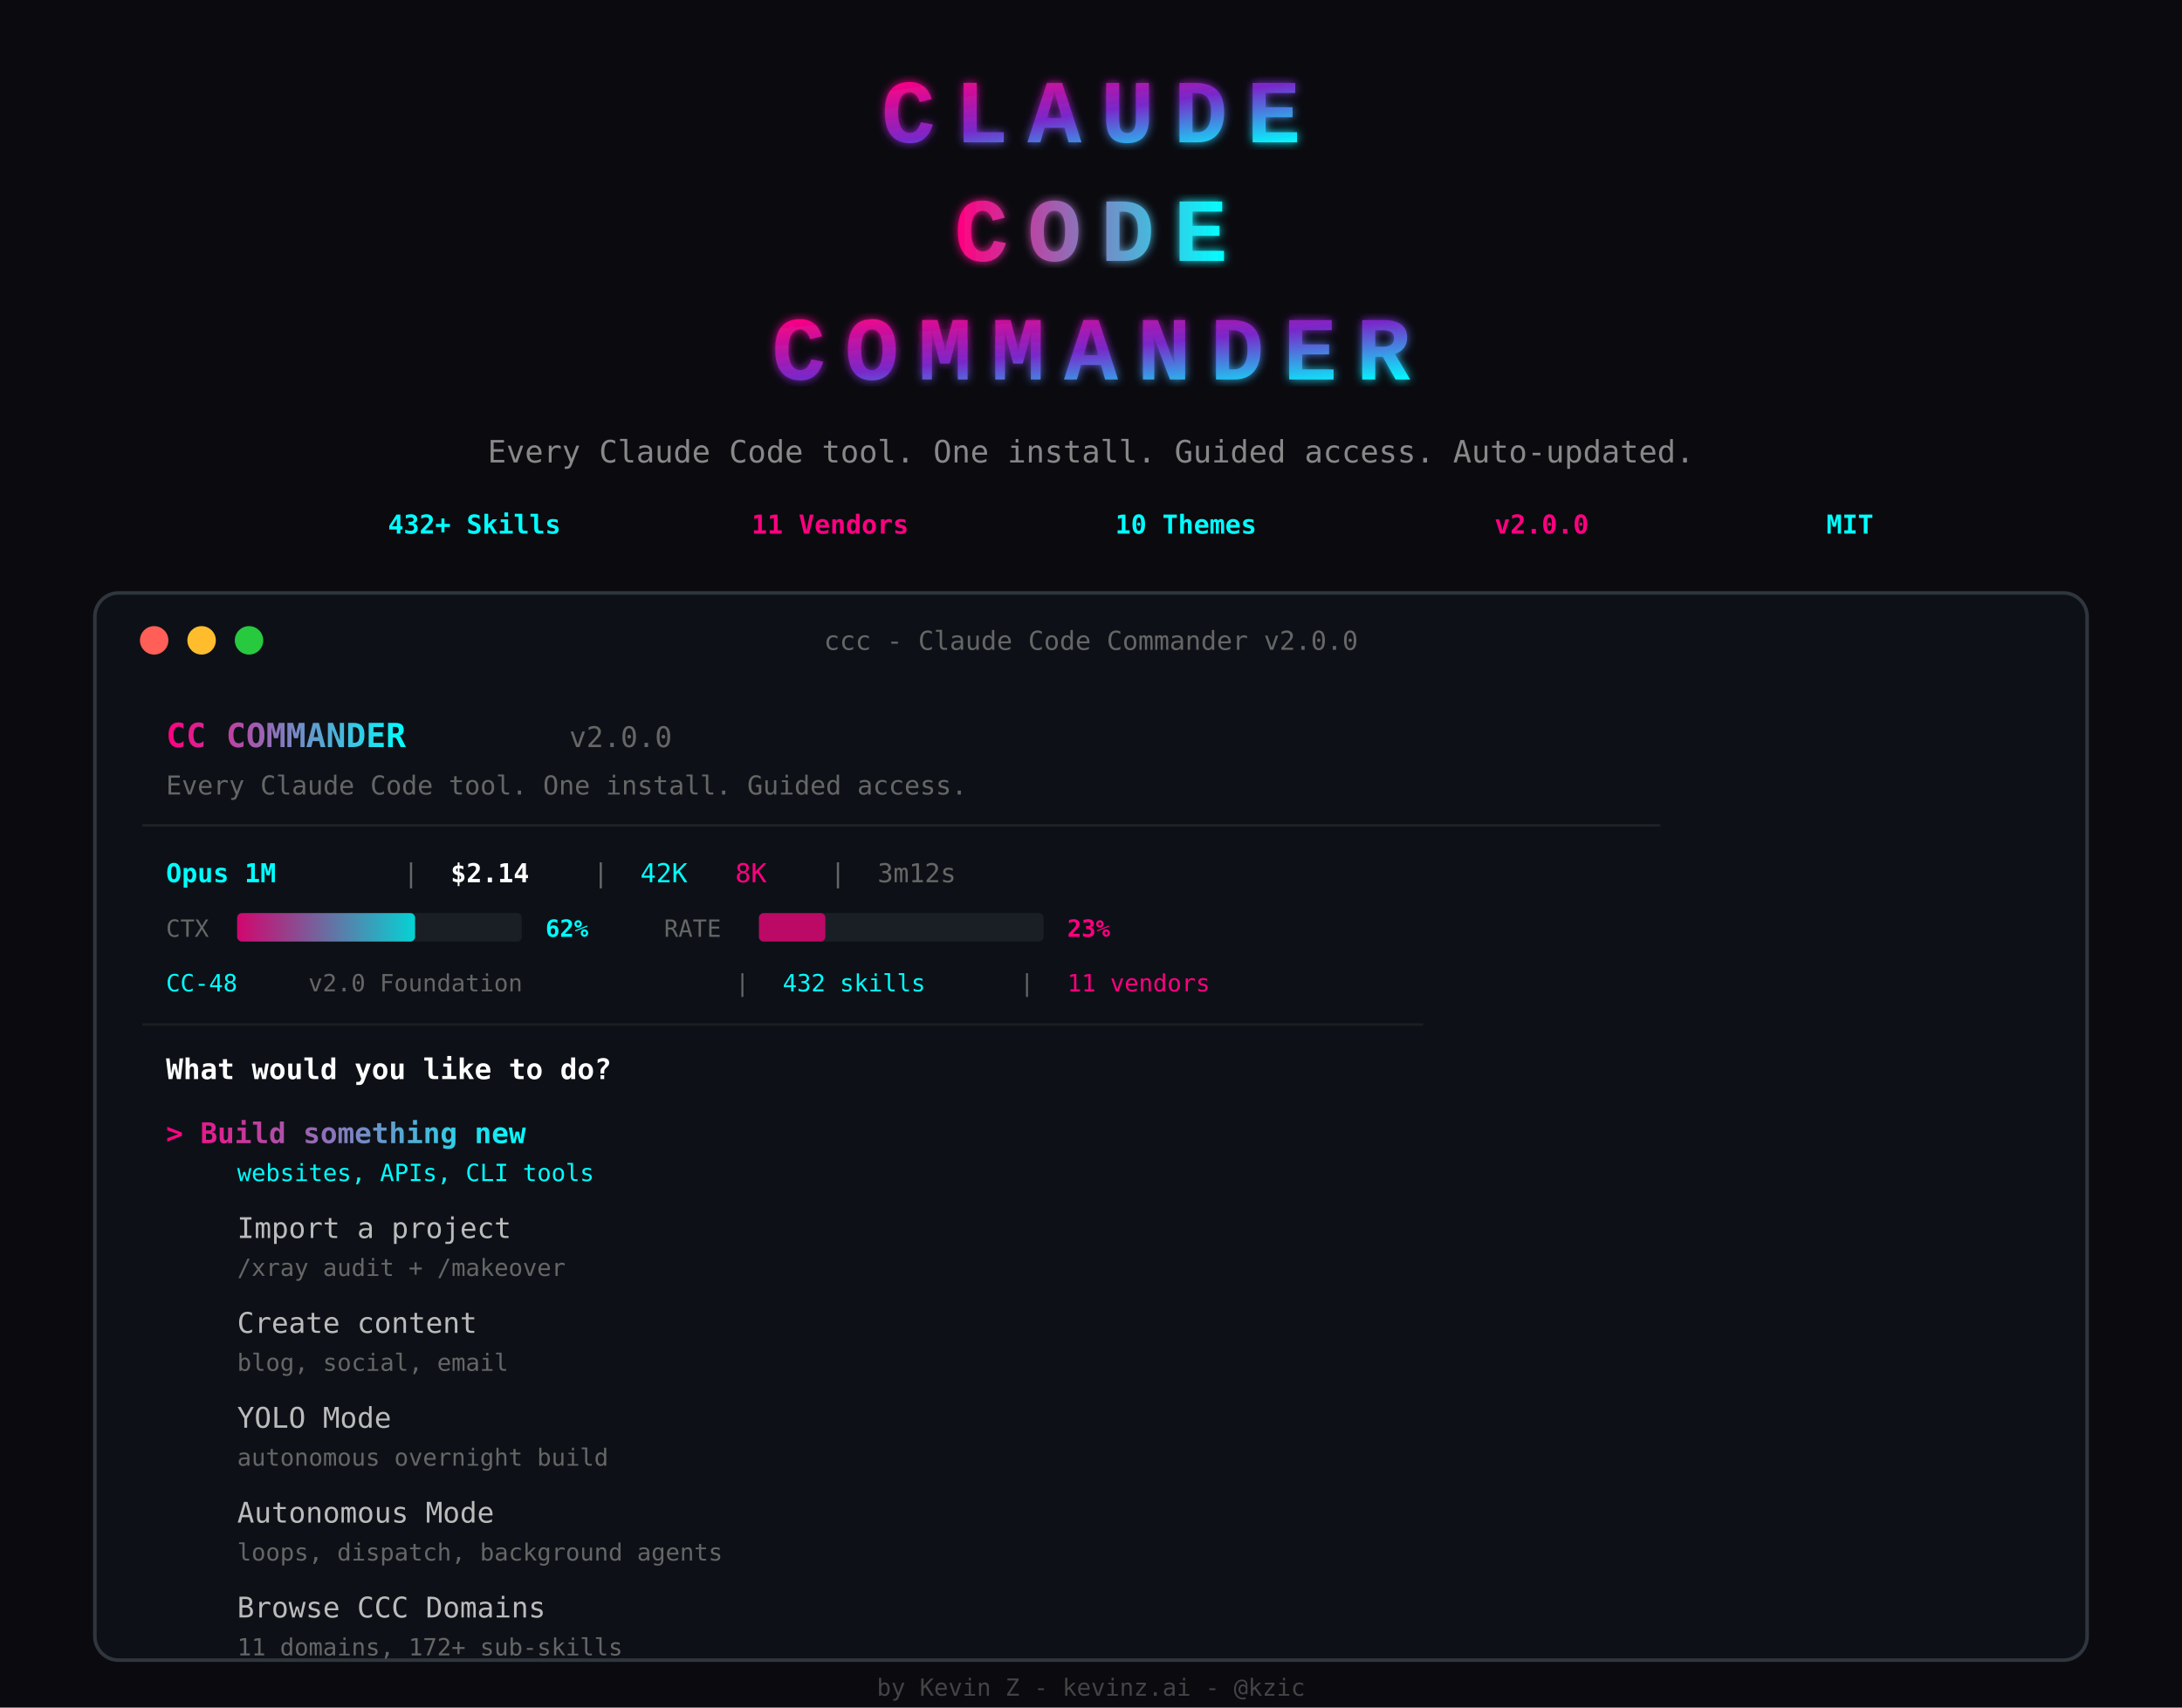
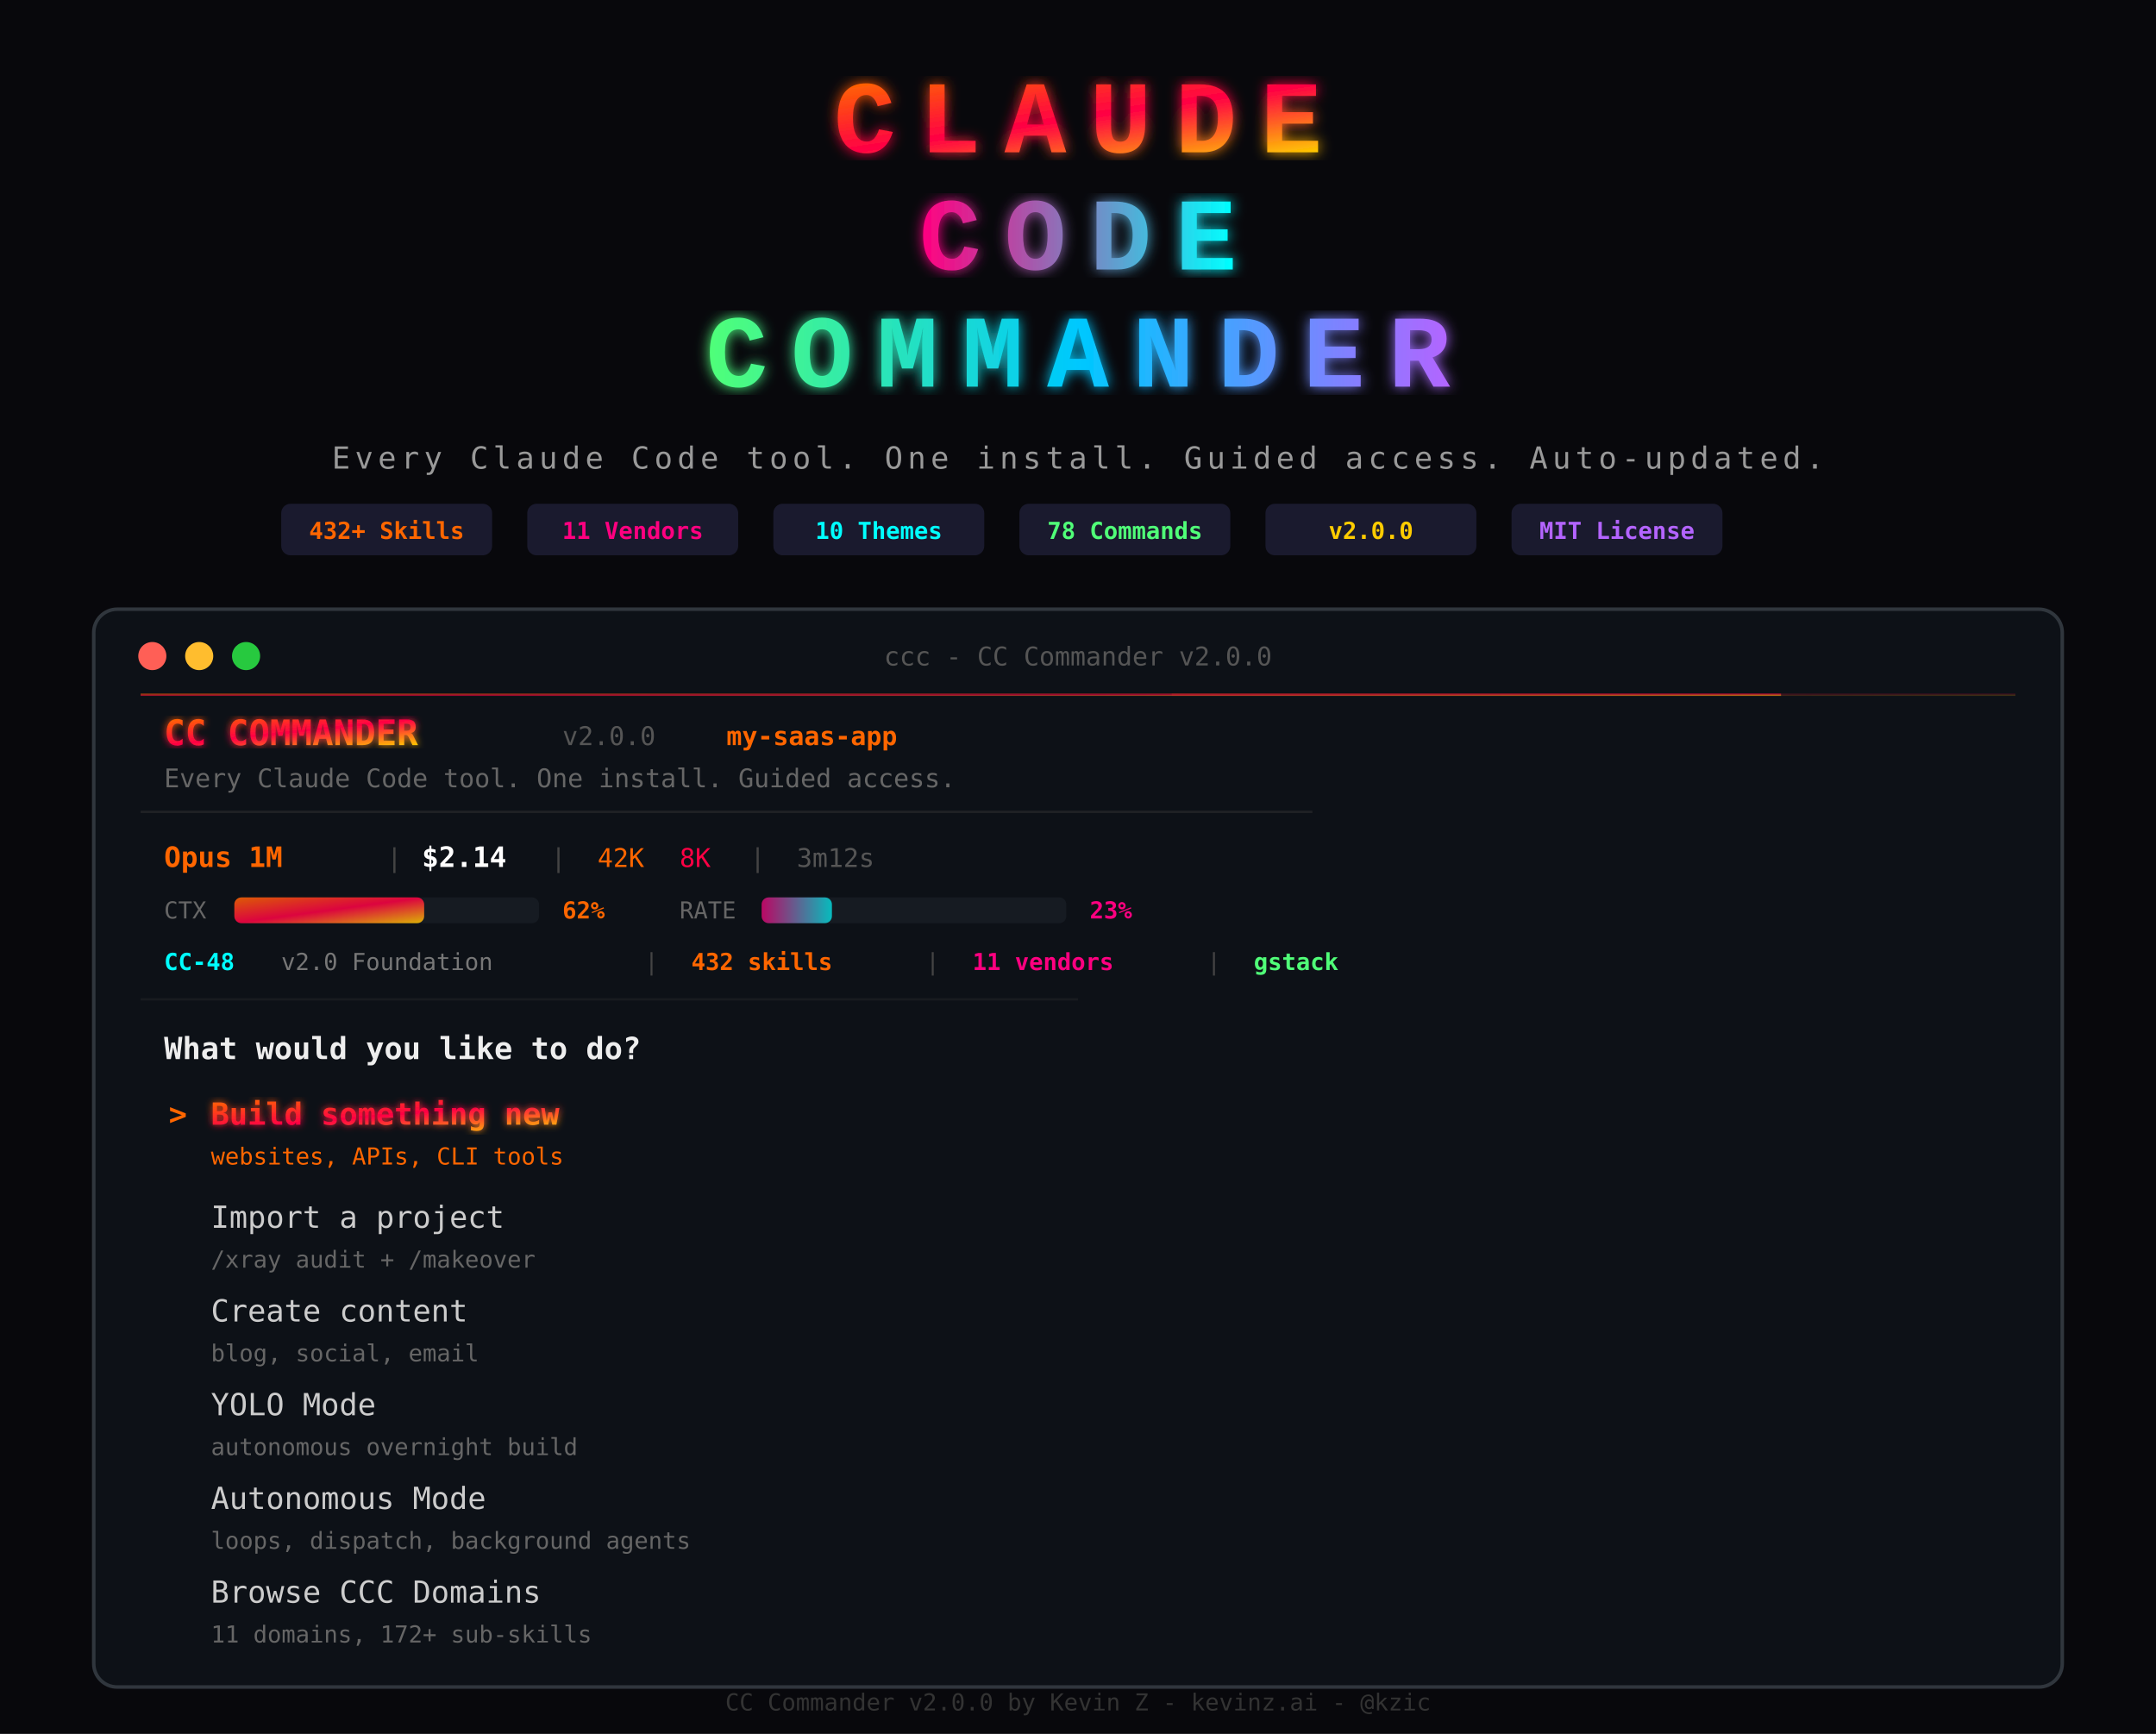
- <svg xmlns="http://www.w3.org/2000/svg" width="920" height="720">
+ <svg xmlns="http://www.w3.org/2000/svg" width="920" height="740">
  <defs>
-     <linearGradient id="g1" x1="0%" y1="0%" x2="100%" y2="100%">
-       <stop offset="0%" style="stop-color:#ff0080" />
-       <stop offset="50%" style="stop-color:#7928ca" />
-       <stop offset="100%" style="stop-color:#00ffff" />
+     <linearGradient id="fire" x1="0%" y1="0%" x2="100%" y2="100%">
+       <stop offset="0%" style="stop-color:#ff6600" />
+       <stop offset="50%" style="stop-color:#ff0044" />
+       <stop offset="100%" style="stop-color:#ffcc00" />
    </linearGradient>
-     <linearGradient id="g2" x1="0%" y1="0%" x2="100%" y2="0%">
+     <linearGradient id="fireh" x1="0%" y1="0%" x2="100%" y2="0%">
+       <stop offset="0%" style="stop-color:#ff6600" />
+       <stop offset="100%" style="stop-color:#ffcc00" />
+     </linearGradient>
+     <linearGradient id="cyber" x1="0%" y1="0%" x2="100%" y2="0%">
      <stop offset="0%" style="stop-color:#ff0080" />
      <stop offset="100%" style="stop-color:#00ffff" />
    </linearGradient>
+     <linearGradient id="aurora" x1="0%" y1="0%" x2="100%" y2="0%">
+       <stop offset="0%" style="stop-color:#50ff78" />
+       <stop offset="50%" style="stop-color:#00c8ff" />
+       <stop offset="100%" style="stop-color:#b464ff" />
+     </linearGradient>
    <filter id="glow">
-       <feGaussianBlur stdDeviation="2" result="b" />
+       <feGaussianBlur stdDeviation="3" result="b" />
+       <feMerge>
+         <feMergeNode in="b" />
+         <feMergeNode in="SourceGraphic" />
+       </feMerge>
+     </filter>
+     <filter id="softglow">
+       <feGaussianBlur stdDeviation="1.5" result="b" />
      <feMerge>
        <feMergeNode in="b" />
        <feMergeNode in="SourceGraphic" />
      </feMerge>
    </filter>
  </defs>
-   <rect width="100%" height="100%" fill="#0a0a0f" />
-   <text x="460" y="60" text-anchor="middle" fill="url(#g1)" font-family="'SF Mono','Fira Code','Courier New',monospace" font-size="38" font-weight="bold" filter="url(#glow)" letter-spacing="8">CLAUDE</text>
-   <text x="460" y="110" text-anchor="middle" fill="url(#g2)" font-family="'SF Mono','Fira Code','Courier New',monospace" font-size="38" font-weight="bold" filter="url(#glow)" letter-spacing="8">CODE</text>
-   <text x="460" y="160" text-anchor="middle" fill="url(#g1)" font-family="'SF Mono','Fira Code','Courier New',monospace" font-size="38" font-weight="bold" filter="url(#glow)" letter-spacing="8">COMMANDER</text>
-   <text x="460" y="195" text-anchor="middle" fill="#888" font-family="'SF Mono','Fira Code',monospace" font-size="13">Every Claude Code tool. One install. Guided access. Auto-updated.</text>
-   <text x="200" y="225" text-anchor="middle" fill="#00ffff" font-family="'SF Mono','Fira Code',monospace" font-size="11" font-weight="bold">432+ Skills</text>
-   <text x="350" y="225" text-anchor="middle" fill="#ff0080" font-family="'SF Mono','Fira Code',monospace" font-size="11" font-weight="bold">11 Vendors</text>
-   <text x="500" y="225" text-anchor="middle" fill="#00ffff" font-family="'SF Mono','Fira Code',monospace" font-size="11" font-weight="bold">10 Themes</text>
-   <text x="650" y="225" text-anchor="middle" fill="#ff0080" font-family="'SF Mono','Fira Code',monospace" font-size="11" font-weight="bold">v2.0.0</text>
-   <text x="780" y="225" text-anchor="middle" fill="#00ffff" font-family="'SF Mono','Fira Code',monospace" font-size="11" font-weight="bold">MIT</text>
-   <rect x="40" y="250" width="840" height="450" rx="10" fill="#0d1117" stroke="#30363d" stroke-width="1.5" />
-   <circle cx="65" cy="270" r="6" fill="#ff5f56" />
-   <circle cx="85" cy="270" r="6" fill="#ffbd2e" />
-   <circle cx="105" cy="270" r="6" fill="#27c93f" />
-   <text x="460" y="274" text-anchor="middle" fill="#666" font-family="'SF Mono','Fira Code',monospace" font-size="11">ccc - Claude Code Commander v2.0.0</text>
-   <line x1="60" y1="290" x2="860" y2="290" stroke="url(#g2)" stroke-width="1" opacity="0.6" />
-   <text x="70" y="315" fill="url(#g2)" font-family="'SF Mono','Fira Code',monospace" font-size="14" font-weight="bold">CC COMMANDER</text>
-   <text x="240" y="315" fill="#666" font-family="'SF Mono','Fira Code',monospace" font-size="12">v2.0.0</text>
-   <text x="70" y="335" fill="#666" font-family="'SF Mono','Fira Code',monospace" font-size="11">Every Claude Code tool. One install. Guided access.</text>
-   <line x1="60" y1="348" x2="700" y2="348" stroke="#333" stroke-width="1" opacity="0.5" />
-   <text x="70" y="372" fill="#00ffff" font-family="'SF Mono','Fira Code',monospace" font-size="11" font-weight="bold">Opus 1M</text>
-   <text x="170" y="372" fill="#666" font-family="'SF Mono','Fira Code',monospace" font-size="11">|</text>
-   <text x="190" y="372" fill="#fff" font-family="'SF Mono','Fira Code',monospace" font-size="11" font-weight="bold">$2.14</text>
-   <text x="250" y="372" fill="#666" font-family="'SF Mono','Fira Code',monospace" font-size="11">|</text>
-   <text x="270" y="372" fill="#00ffff" font-family="'SF Mono','Fira Code',monospace" font-size="11">42K</text>
-   <text x="310" y="372" fill="#ff0080" font-family="'SF Mono','Fira Code',monospace" font-size="11">8K</text>
-   <text x="350" y="372" fill="#666" font-family="'SF Mono','Fira Code',monospace" font-size="11">|</text>
-   <text x="370" y="372" fill="#666" font-family="'SF Mono','Fira Code',monospace" font-size="11">3m12s</text>
-   <text x="70" y="395" fill="#666" font-family="'SF Mono','Fira Code',monospace" font-size="10">CTX</text>
-   <rect x="100" y="385" width="120" height="12" rx="2" fill="#1a1f26" />
-   <rect x="100" y="385" width="75" height="12" rx="2" fill="url(#g2)" opacity="0.8" />
-   <text x="230" y="395" fill="#00ffff" font-family="'SF Mono','Fira Code',monospace" font-size="10" font-weight="bold">62%</text>
-   <text x="280" y="395" fill="#666" font-family="'SF Mono','Fira Code',monospace" font-size="10">RATE</text>
-   <rect x="320" y="385" width="120" height="12" rx="2" fill="#1a1f26" />
-   <rect x="320" y="385" width="28" height="12" rx="2" fill="#ff0080" opacity="0.7" />
-   <text x="450" y="395" fill="#ff0080" font-family="'SF Mono','Fira Code',monospace" font-size="10" font-weight="bold">23%</text>
-   <text x="70" y="418" fill="#00ffff" font-family="'SF Mono','Fira Code',monospace" font-size="10">CC-48</text>
-   <text x="130" y="418" fill="#666" font-family="'SF Mono','Fira Code',monospace" font-size="10">v2.0 Foundation</text>
-   <text x="310" y="418" fill="#666" font-family="'SF Mono','Fira Code',monospace" font-size="10">|</text>
-   <text x="330" y="418" fill="#00ffff" font-family="'SF Mono','Fira Code',monospace" font-size="10">432 skills</text>
-   <text x="430" y="418" fill="#666" font-family="'SF Mono','Fira Code',monospace" font-size="10">|</text>
-   <text x="450" y="418" fill="#ff0080" font-family="'SF Mono','Fira Code',monospace" font-size="10">11 vendors</text>
-   <line x1="60" y1="432" x2="600" y2="432" stroke="#333" stroke-width="1" opacity="0.4" />
-   <text x="70" y="455" fill="#fff" font-family="'SF Mono','Fira Code',monospace" font-size="12" font-weight="bold">What would you like to do?</text>
-   <text x="70" y="482" fill="url(#g2)" font-family="'SF Mono','Fira Code',monospace" font-size="12" font-weight="bold">  &gt; Build something new</text>
-   <text x="100" y="498" fill="#00ffff" font-family="'SF Mono','Fira Code',monospace" font-size="10">websites, APIs, CLI tools</text>
-   <text x="100" y="522" fill="#bbb" font-family="'SF Mono','Fira Code',monospace" font-size="12">Import a project</text>
-   <text x="100" y="538" fill="#666" font-family="'SF Mono','Fira Code',monospace" font-size="10">/xray audit + /makeover</text>
-   <text x="100" y="562" fill="#bbb" font-family="'SF Mono','Fira Code',monospace" font-size="12">Create content</text>
-   <text x="100" y="578" fill="#666" font-family="'SF Mono','Fira Code',monospace" font-size="10">blog, social, email</text>
-   <text x="100" y="602" fill="#bbb" font-family="'SF Mono','Fira Code',monospace" font-size="12">YOLO Mode</text>
-   <text x="100" y="618" fill="#666" font-family="'SF Mono','Fira Code',monospace" font-size="10">autonomous overnight build</text>
-   <text x="100" y="642" fill="#bbb" font-family="'SF Mono','Fira Code',monospace" font-size="12">Autonomous Mode</text>
-   <text x="100" y="658" fill="#666" font-family="'SF Mono','Fira Code',monospace" font-size="10">loops, dispatch, background agents</text>
-   <text x="100" y="682" fill="#bbb" font-family="'SF Mono','Fira Code',monospace" font-size="12">Browse CCC Domains</text>
-   <text x="100" y="698" fill="#666" font-family="'SF Mono','Fira Code',monospace" font-size="10">11 domains, 172+ sub-skills</text>
-   <text x="460" y="715" text-anchor="middle" fill="#444" font-family="'SF Mono','Fira Code',monospace" font-size="10">by Kevin Z - kevinz.ai - @kzic</text>
+   <rect width="100%" height="100%" fill="#08080c" />
+   <text x="460" y="65" text-anchor="middle" fill="url(#fire)" font-family="'SF Mono','Fira Code','Courier New',monospace" font-size="44" font-weight="bold" filter="url(#glow)" letter-spacing="10">CLAUDE</text>
+   <text x="460" y="115" text-anchor="middle" fill="url(#cyber)" font-family="'SF Mono','Fira Code','Courier New',monospace" font-size="44" font-weight="bold" filter="url(#glow)" letter-spacing="10">CODE</text>
+   <text x="460" y="165" text-anchor="middle" fill="url(#aurora)" font-family="'SF Mono','Fira Code','Courier New',monospace" font-size="44" font-weight="bold" filter="url(#glow)" letter-spacing="10">COMMANDER</text>
+   <text x="460" y="200" text-anchor="middle" fill="#999" font-family="'SF Mono','Fira Code',monospace" font-size="13" letter-spacing="2">Every Claude Code tool. One install. Guided access. Auto-updated.</text>
+   <rect x="120" y="215" width="90" height="22" rx="4" fill="#1a1a2e" />
+   <text x="165" y="230" text-anchor="middle" fill="#ff6600" font-family="'SF Mono','Fira Code',monospace" font-size="10" font-weight="bold">432+ Skills</text>
+   <rect x="225" y="215" width="90" height="22" rx="4" fill="#1a1a2e" />
+   <text x="270" y="230" text-anchor="middle" fill="#ff0080" font-family="'SF Mono','Fira Code',monospace" font-size="10" font-weight="bold">11 Vendors</text>
+   <rect x="330" y="215" width="90" height="22" rx="4" fill="#1a1a2e" />
+   <text x="375" y="230" text-anchor="middle" fill="#00ffff" font-family="'SF Mono','Fira Code',monospace" font-size="10" font-weight="bold">10 Themes</text>
+   <rect x="435" y="215" width="90" height="22" rx="4" fill="#1a1a2e" />
+   <text x="480" y="230" text-anchor="middle" fill="#50ff78" font-family="'SF Mono','Fira Code',monospace" font-size="10" font-weight="bold">78 Commands</text>
+   <rect x="540" y="215" width="90" height="22" rx="4" fill="#1a1a2e" />
+   <text x="585" y="230" text-anchor="middle" fill="#ffcc00" font-family="'SF Mono','Fira Code',monospace" font-size="10" font-weight="bold">v2.0.0</text>
+   <rect x="645" y="215" width="90" height="22" rx="4" fill="#1a1a2e" />
+   <text x="690" y="230" text-anchor="middle" fill="#b464ff" font-family="'SF Mono','Fira Code',monospace" font-size="10" font-weight="bold">MIT License</text>
+   <rect x="40" y="260" width="840" height="460" rx="10" fill="#0d1117" stroke="#30363d" stroke-width="1.5" />
+   <circle cx="65" cy="280" r="6" fill="#ff5f56" />
+   <circle cx="85" cy="280" r="6" fill="#ffbd2e" />
+   <circle cx="105" cy="280" r="6" fill="#27c93f" />
+   <text x="460" y="284" text-anchor="middle" fill="#555" font-family="'SF Mono','Fira Code',monospace" font-size="11">ccc - CC Commander v2.0.0</text>
+   <rect x="60" y="296" width="700" height="1" fill="url(#fire)" opacity="0.6" />
+   <rect x="500" y="296" width="360" height="1" fill="url(#fire)" opacity="0.2" />
+   <text x="70" y="318" fill="url(#fire)" font-family="'SF Mono','Fira Code',monospace" font-size="15" font-weight="bold" filter="url(#softglow)">CC COMMANDER</text>
+   <text x="240" y="318" fill="#555" font-family="'SF Mono','Fira Code',monospace" font-size="11">v2.0.0</text>
+   <text x="310" y="318" fill="#ff6600" font-family="'SF Mono','Fira Code',monospace" font-size="11" font-weight="bold">my-saas-app</text>
+   <text x="70" y="336" fill="#666" font-family="'SF Mono','Fira Code',monospace" font-size="11">Every Claude Code tool. One install. Guided access.</text>
+   <rect x="60" y="346" width="500" height="1" fill="#333" opacity="0.5" />
+   <text x="70" y="370" fill="#ff6600" font-family="'SF Mono','Fira Code',monospace" font-size="12" font-weight="bold">Opus 1M</text>
+   <text x="165" y="370" fill="#444" font-family="'SF Mono','Fira Code',monospace" font-size="11">|</text>
+   <text x="180" y="370" fill="#fff" font-family="'SF Mono','Fira Code',monospace" font-size="12" font-weight="bold">$2.14</text>
+   <text x="235" y="370" fill="#444" font-family="'SF Mono','Fira Code',monospace" font-size="11">|</text>
+   <text x="255" y="370" fill="#ff6600" font-family="'SF Mono','Fira Code',monospace" font-size="11">42K</text>
+   <text x="290" y="370" fill="#ff0044" font-family="'SF Mono','Fira Code',monospace" font-size="11">8K</text>
+   <text x="320" y="370" fill="#444" font-family="'SF Mono','Fira Code',monospace" font-size="11">|</text>
+   <text x="340" y="370" fill="#555" font-family="'SF Mono','Fira Code',monospace" font-size="11">3m12s</text>
+   <text x="70" y="392" fill="#666" font-family="'SF Mono','Fira Code',monospace" font-size="10">CTX</text>
+   <rect x="100" y="383" width="130" height="11" rx="3" fill="#161b22" />
+   <rect x="100" y="383" width="81" height="11" rx="3" fill="url(#fire)" opacity="0.85" />
+   <text x="240" y="392" fill="#ff6600" font-family="'SF Mono','Fira Code',monospace" font-size="10" font-weight="bold">62%</text>
+   <text x="290" y="392" fill="#666" font-family="'SF Mono','Fira Code',monospace" font-size="10">RATE</text>
+   <rect x="325" y="383" width="130" height="11" rx="3" fill="#161b22" />
+   <rect x="325" y="383" width="30" height="11" rx="3" fill="url(#cyber)" opacity="0.7" />
+   <text x="465" y="392" fill="#ff0080" font-family="'SF Mono','Fira Code',monospace" font-size="10" font-weight="bold">23%</text>
+   <text x="70" y="414" fill="#00ffff" font-family="'SF Mono','Fira Code',monospace" font-size="10" font-weight="bold">CC-48</text>
+   <text x="120" y="414" fill="#777" font-family="'SF Mono','Fira Code',monospace" font-size="10">v2.0 Foundation</text>
+   <text x="275" y="414" fill="#444" font-family="'SF Mono','Fira Code',monospace" font-size="10">|</text>
+   <text x="295" y="414" fill="#ff6600" font-family="'SF Mono','Fira Code',monospace" font-size="10" font-weight="bold">432 skills</text>
+   <text x="395" y="414" fill="#444" font-family="'SF Mono','Fira Code',monospace" font-size="10">|</text>
+   <text x="415" y="414" fill="#ff0080" font-family="'SF Mono','Fira Code',monospace" font-size="10" font-weight="bold">11 vendors</text>
+   <text x="515" y="414" fill="#444" font-family="'SF Mono','Fira Code',monospace" font-size="10">|</text>
+   <text x="535" y="414" fill="#50ff78" font-family="'SF Mono','Fira Code',monospace" font-size="10" font-weight="bold">gstack</text>
+   <rect x="60" y="426" width="400" height="1" fill="#333" opacity="0.3" />
+   <text x="70" y="452" fill="#eee" font-family="'SF Mono','Fira Code',monospace" font-size="13" font-weight="bold">What would you like to do?</text>
+   <text x="72" y="480" fill="#ff6600" font-family="'SF Mono','Fira Code',monospace" font-size="13" font-weight="bold">&gt;</text>
+   <text x="90" y="480" fill="url(#fire)" font-family="'SF Mono','Fira Code',monospace" font-size="13" font-weight="bold" filter="url(#softglow)">Build something new</text>
+   <text x="90" y="497" fill="#ff6600" font-family="'SF Mono','Fira Code',monospace" font-size="10">websites, APIs, CLI tools</text>
+   <text x="90" y="524" fill="#ccc" font-family="'SF Mono','Fira Code',monospace" font-size="13">Import a project</text>
+   <text x="90" y="541" fill="#666" font-family="'SF Mono','Fira Code',monospace" font-size="10">/xray audit + /makeover</text>
+   <text x="90" y="564" fill="#ccc" font-family="'SF Mono','Fira Code',monospace" font-size="13">Create content</text>
+   <text x="90" y="581" fill="#666" font-family="'SF Mono','Fira Code',monospace" font-size="10">blog, social, email</text>
+   <text x="90" y="604" fill="#ccc" font-family="'SF Mono','Fira Code',monospace" font-size="13">YOLO Mode</text>
+   <text x="90" y="621" fill="#666" font-family="'SF Mono','Fira Code',monospace" font-size="10">autonomous overnight build</text>
+   <text x="90" y="644" fill="#ccc" font-family="'SF Mono','Fira Code',monospace" font-size="13">Autonomous Mode</text>
+   <text x="90" y="661" fill="#666" font-family="'SF Mono','Fira Code',monospace" font-size="10">loops, dispatch, background agents</text>
+   <text x="90" y="684" fill="#ccc" font-family="'SF Mono','Fira Code',monospace" font-size="13">Browse CCC Domains</text>
+   <text x="90" y="701" fill="#666" font-family="'SF Mono','Fira Code',monospace" font-size="10">11 domains, 172+ sub-skills</text>
+   <text x="460" y="730" text-anchor="middle" fill="#333" font-family="'SF Mono','Fira Code',monospace" font-size="10">CC Commander v2.0.0 by Kevin Z - kevinz.ai - @kzic</text>
</svg>
